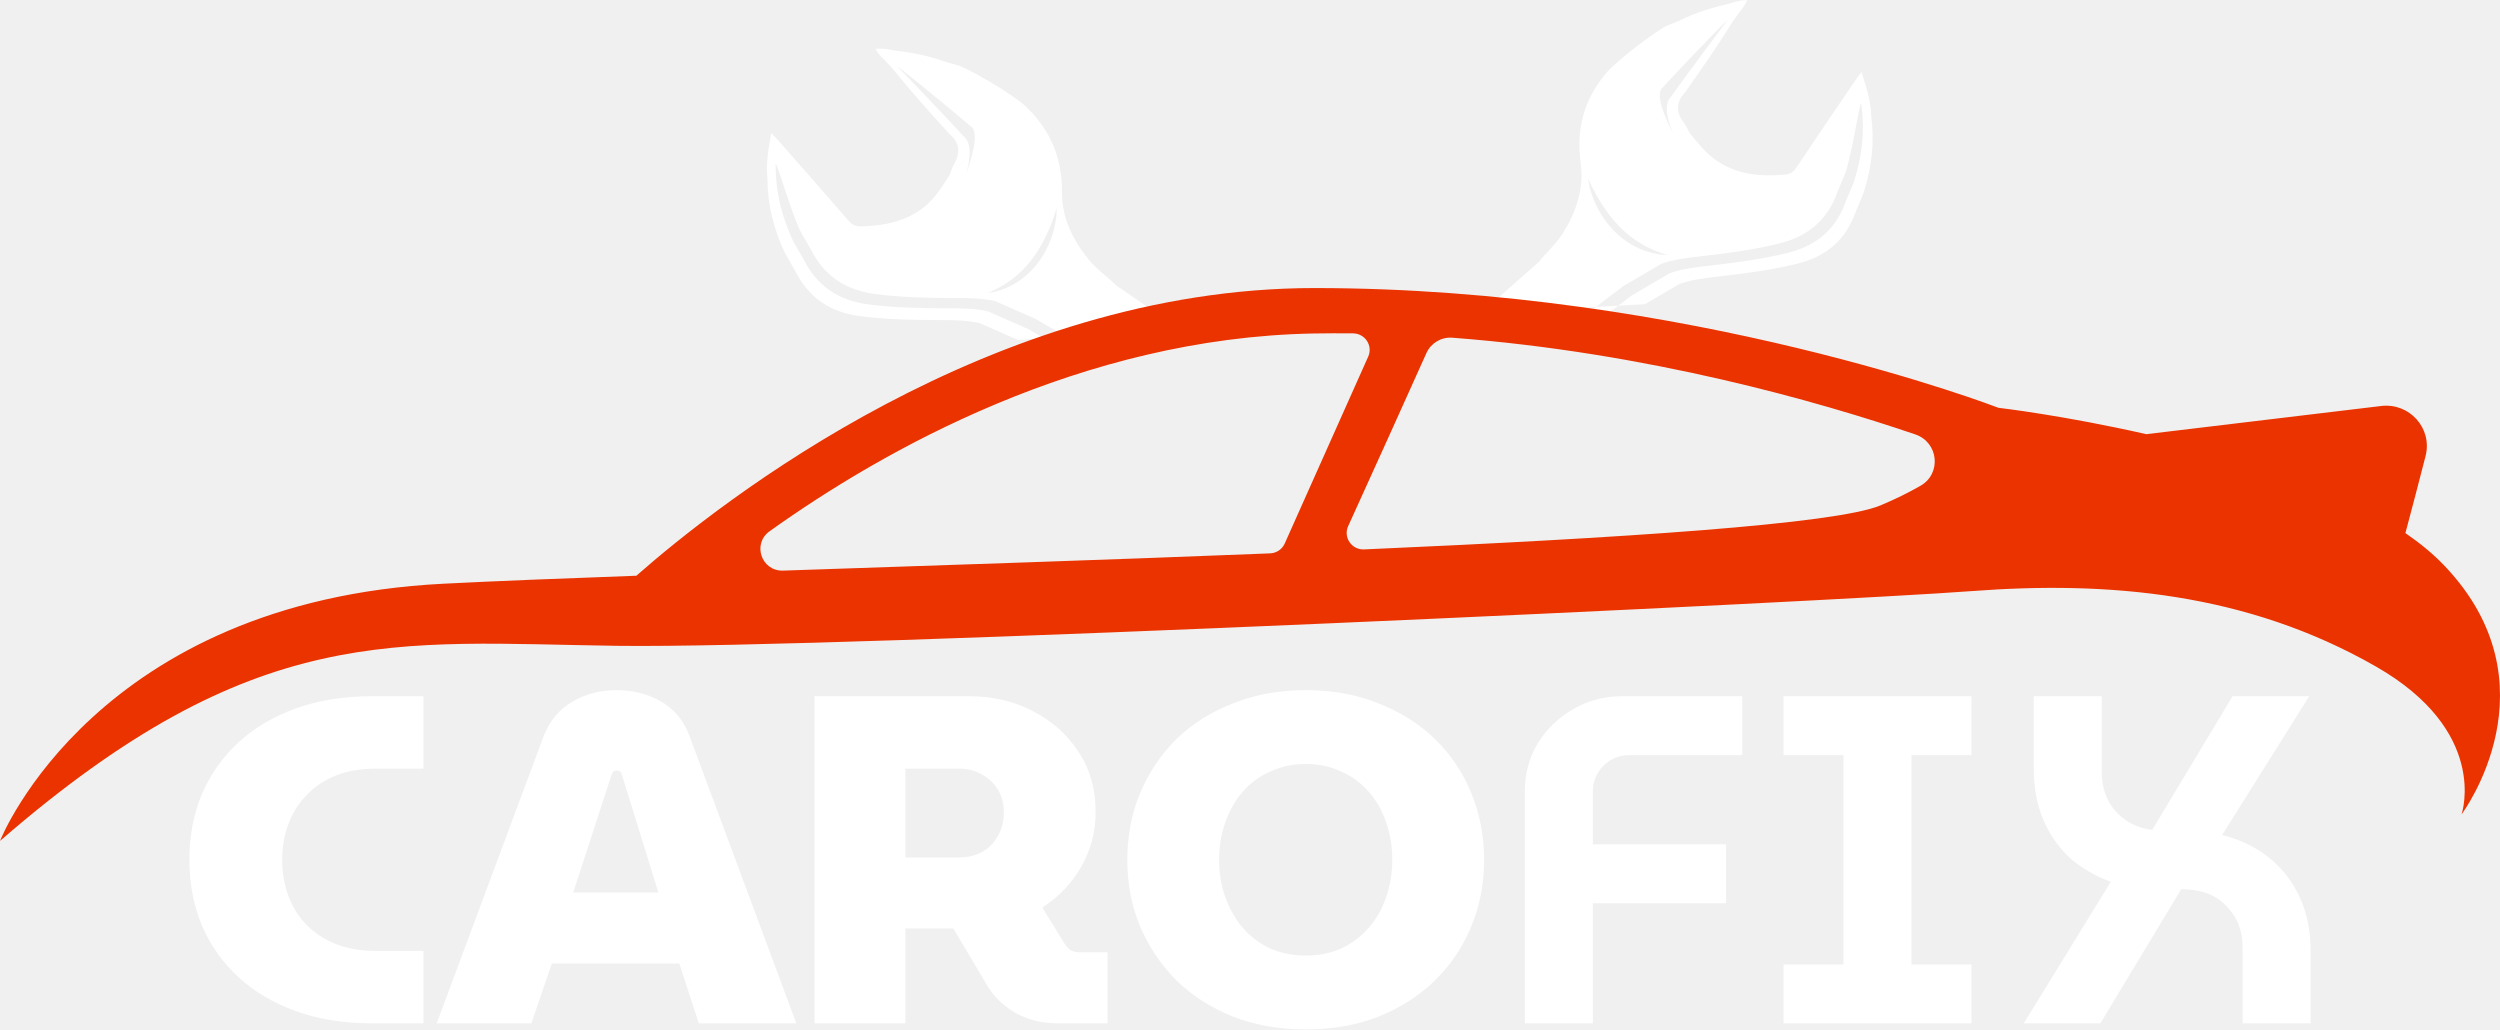
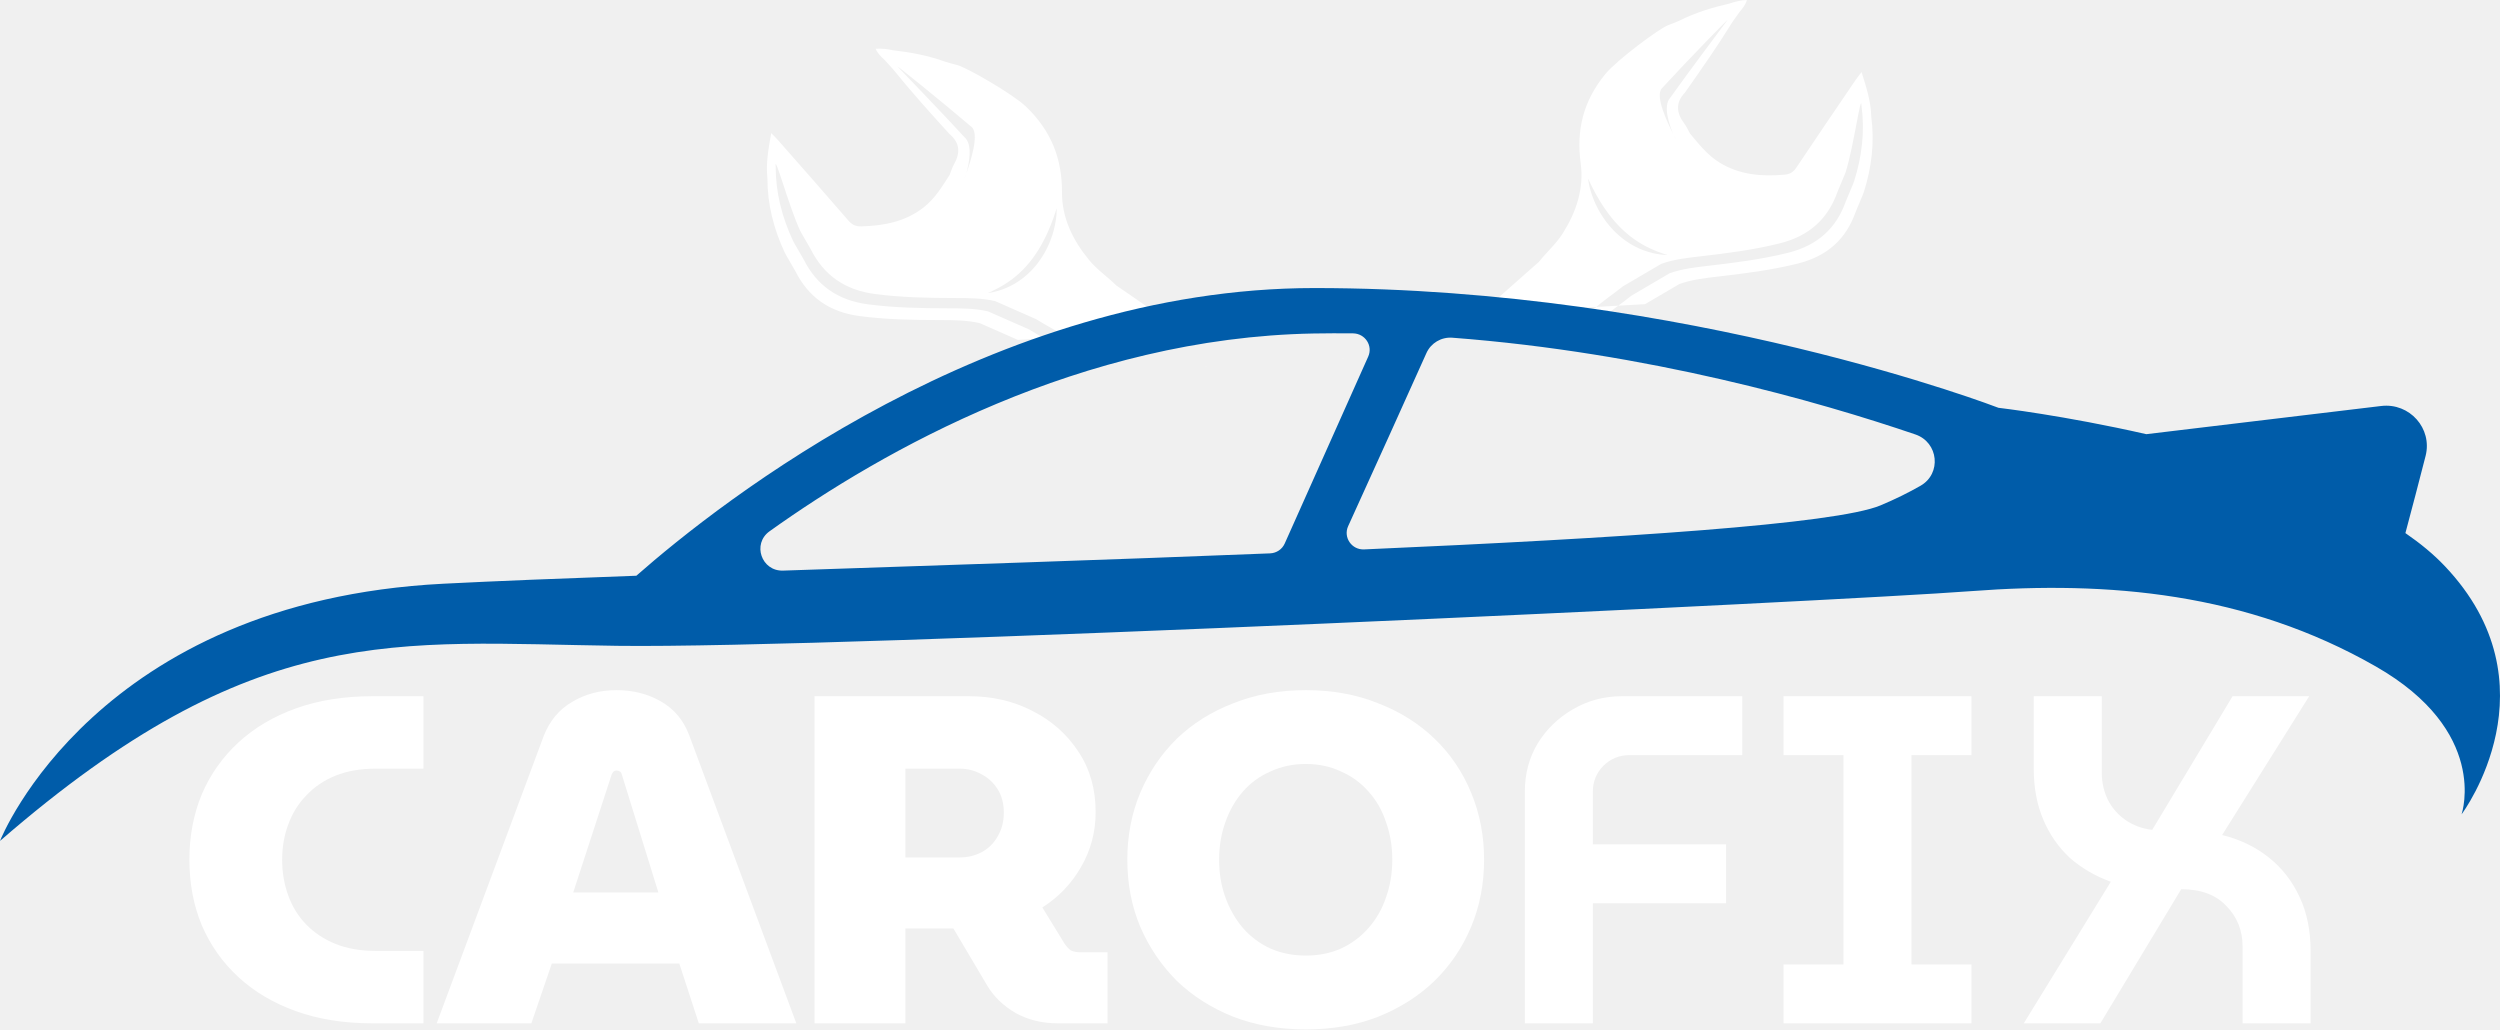
<svg xmlns="http://www.w3.org/2000/svg" width="136" height="56" viewBox="0 0 136 56" fill="none">
  <path fill-rule="evenodd" clip-rule="evenodd" d="M89.492 16.546C90.115 16.181 90.738 15.815 91.361 15.45C92.047 15.206 92.768 15.124 93.492 15.041C94.939 14.876 96.38 14.691 97.797 14.339C99.428 13.934 100.435 12.982 100.946 11.533C100.974 11.465 101.002 11.398 101.03 11.331C101.034 11.322 101.038 11.312 101.042 11.302C101.113 11.132 101.184 10.962 101.255 10.791C101.3 10.68 101.353 10.571 101.39 10.457C101.82 9.109 101.983 7.739 101.796 6.339C101.779 5.527 101.535 4.761 101.268 3.919C101.124 4.111 101.026 4.234 100.938 4.362C99.865 5.942 98.786 7.518 97.729 9.107C97.563 9.356 97.382 9.478 97.07 9.504C95.829 9.61 94.643 9.513 93.563 8.856C92.879 8.44 92.421 7.84 91.933 7.261C91.83 7.078 91.748 6.882 91.621 6.713C91.192 6.143 91.14 5.589 91.658 5.041C92.552 3.773 93.438 2.5 94.252 1.186C94.371 1.017 94.491 0.849 94.61 0.68C94.776 0.476 94.955 0.277 95.03 0C94.693 0.012 94.392 0.09 94.096 0.189C93.146 0.408 92.221 0.69 91.358 1.125C91.159 1.206 90.963 1.297 90.759 1.366C90.286 1.528 87.948 3.275 87.334 4.023C86.123 5.499 85.745 7.085 85.989 8.883C86.175 10.247 85.76 11.513 85.013 12.697C84.651 13.27 84.131 13.722 83.712 14.25C83.454 14.477 83.195 14.702 82.939 14.93C82.567 15.26 81.996 15.767 81.271 16.41L72.585 16.266L63.491 17.441C62.664 16.868 62.014 16.417 61.593 16.124C61.309 15.927 61.022 15.732 60.736 15.536C60.251 15.059 59.676 14.668 59.242 14.139C58.344 13.048 57.767 11.837 57.772 10.463C57.78 8.65 57.197 7.118 55.8 5.787C55.093 5.114 52.543 3.641 52.053 3.533C51.841 3.486 51.635 3.418 51.426 3.36C50.513 3.025 49.557 2.847 48.586 2.736C48.279 2.671 47.97 2.627 47.634 2.653C47.745 2.919 47.948 3.096 48.14 3.281C48.281 3.435 48.421 3.589 48.562 3.743C49.542 4.957 50.588 6.122 51.642 7.28C52.228 7.767 52.249 8.323 51.897 8.937C51.794 9.118 51.738 9.322 51.66 9.515C51.251 10.145 50.875 10.791 50.251 11.28C49.265 12.053 48.1 12.282 46.854 12.315C46.542 12.323 46.346 12.222 46.149 11.994C44.891 10.535 43.613 9.09 42.34 7.642C42.237 7.524 42.123 7.414 41.955 7.239C41.8 8.104 41.659 8.892 41.748 9.7C41.746 11.11 42.087 12.453 42.691 13.742C42.742 13.851 42.809 13.954 42.869 14.059C42.962 14.22 43.055 14.381 43.147 14.543C43.152 14.552 43.157 14.561 43.163 14.569C43.2 14.633 43.236 14.697 43.273 14.76C43.97 16.143 45.094 16.975 46.767 17.195C48.218 17.386 49.673 17.409 51.132 17.412C51.861 17.414 52.588 17.414 53.301 17.58C53.99 17.883 54.68 18.187 55.369 18.49M59.593 20.276C58.488 19.516 57.836 19.07 57.831 19.071C57.267 18.619 56.596 18.314 55.987 17.924C55.242 17.596 54.496 17.267 53.751 16.939C53.038 16.774 52.311 16.773 51.582 16.772C50.123 16.769 48.668 16.745 47.216 16.555C45.544 16.334 44.42 15.502 43.723 14.12C43.686 14.056 43.649 13.992 43.613 13.929C43.607 13.921 43.602 13.912 43.597 13.902C43.504 13.741 43.411 13.58 43.319 13.419C43.259 13.313 43.192 13.211 43.141 13.102C42.537 11.812 42.196 10.47 42.197 9.06C42.108 8.251 42.921 11.253 43.525 12.543C43.576 12.651 43.643 12.754 43.702 12.859C43.795 13.021 43.888 13.182 43.981 13.343C43.985 13.352 43.991 13.361 43.996 13.37C44.033 13.433 44.07 13.497 44.106 13.561C44.803 14.943 45.928 15.775 47.6 15.995C49.052 16.186 50.507 16.209 51.966 16.213C52.695 16.214 53.422 16.215 54.135 16.38C54.88 16.708 55.625 17.037 56.371 17.365C56.98 17.755 57.65 18.06 58.215 18.512C58.221 18.51 58.055 19.217 59.593 20.276L84.361 18.89C85.75 17.666 86.599 16.922 86.605 16.923C87.106 16.412 87.731 16.033 88.285 15.579C88.982 15.17 89.679 14.761 90.376 14.352C91.062 14.108 91.784 14.026 92.507 13.944C93.955 13.778 95.396 13.592 96.812 13.241C98.443 12.836 99.45 11.884 99.961 10.434C99.989 10.367 100.017 10.3 100.045 10.233C100.05 10.224 100.054 10.214 100.057 10.204C100.128 10.034 100.199 9.864 100.27 9.693C100.316 9.582 100.369 9.473 100.405 9.359C100.836 8.011 101.249 4.941 101.266 5.754C101.453 7.153 101.29 8.524 100.859 9.871C100.823 9.985 100.77 10.094 100.724 10.206C100.653 10.376 100.582 10.546 100.511 10.717C100.508 10.726 100.504 10.736 100.499 10.745C100.471 10.812 100.443 10.88 100.415 10.947C99.905 12.397 98.897 13.348 97.266 13.753C95.85 14.105 94.409 14.29 92.961 14.456C92.238 14.539 91.516 14.62 90.83 14.864C90.133 15.273 89.436 15.682 88.74 16.091C88.186 16.546 87.561 16.924 87.059 17.435C87.054 17.434 86.465 17.95 85.468 18.828M91.061 5.124C91.067 5.114 91.074 5.104 91.08 5.094C91.083 5.097 91.087 5.1 91.091 5.103C91.081 5.11 91.072 5.116 91.061 5.124ZM94.095 1.242L94.098 1.244C94.095 1.248 94.092 1.251 94.089 1.255C94.091 1.251 94.093 1.246 94.095 1.242ZM93.302 1.514L93.305 1.515C93.302 1.519 93.299 1.522 93.296 1.526C93.298 1.522 93.3 1.518 93.302 1.514ZM90.41 4.8C91.934 3.144 94.135 0.894 93.969 1.099C93.85 1.267 91.759 4.044 90.865 5.312C90.447 5.754 90.815 6.808 91.027 7.295C91.113 7.465 91.163 7.56 91.14 7.533C91.12 7.497 91.078 7.412 91.027 7.295C90.731 6.709 90.008 5.225 90.41 4.8ZM90.268 5.395C90.274 5.385 90.281 5.375 90.287 5.365C90.29 5.368 90.294 5.372 90.297 5.375C90.288 5.381 90.279 5.387 90.268 5.395ZM86.424 9.779C86.443 9.82 86.471 9.881 86.507 9.958C86.58 10.11 86.686 10.326 86.826 10.578C86.895 10.704 86.976 10.838 87.061 10.978C87.148 11.117 87.241 11.263 87.344 11.409C87.445 11.557 87.559 11.703 87.675 11.85C87.795 11.994 87.917 12.141 88.052 12.277L88.151 12.38L88.255 12.479C88.322 12.546 88.395 12.607 88.466 12.671C88.536 12.733 88.612 12.79 88.683 12.85C88.757 12.906 88.831 12.961 88.904 13.015C88.98 13.066 89.054 13.115 89.127 13.164C89.202 13.21 89.276 13.255 89.348 13.298C89.422 13.338 89.495 13.377 89.565 13.415C89.635 13.454 89.706 13.484 89.773 13.518C89.84 13.552 89.907 13.577 89.97 13.604C90.033 13.63 90.092 13.658 90.15 13.679C90.266 13.719 90.366 13.761 90.452 13.788C90.622 13.841 90.721 13.876 90.721 13.876C90.721 13.876 90.617 13.872 90.434 13.857C90.343 13.849 90.233 13.831 90.106 13.81C90.043 13.8 89.977 13.782 89.907 13.767C89.837 13.751 89.763 13.733 89.688 13.708C89.614 13.684 89.533 13.662 89.454 13.632C89.374 13.601 89.292 13.569 89.208 13.536C89.127 13.497 89.043 13.457 88.957 13.416C88.874 13.372 88.79 13.323 88.704 13.275C88.622 13.223 88.538 13.169 88.455 13.112C88.375 13.052 88.291 12.995 88.213 12.929C88.135 12.864 88.053 12.801 87.98 12.729L87.868 12.624L87.761 12.514C87.618 12.367 87.489 12.211 87.368 12.053C87.251 11.893 87.141 11.733 87.048 11.571C86.952 11.411 86.871 11.25 86.799 11.097C86.729 10.943 86.669 10.795 86.62 10.657C86.57 10.519 86.532 10.391 86.501 10.276C86.469 10.162 86.449 10.061 86.433 9.978C86.401 9.812 86.395 9.715 86.395 9.715C86.395 9.715 86.405 9.737 86.424 9.779ZM52.213 7.279C52.216 7.276 52.219 7.272 52.222 7.269C52.23 7.278 52.237 7.287 52.245 7.296C52.233 7.29 52.223 7.285 52.213 7.279ZM53.986 15.829C54.067 15.793 54.16 15.739 54.271 15.687C54.325 15.66 54.38 15.625 54.44 15.592C54.499 15.559 54.562 15.526 54.624 15.485C54.686 15.444 54.753 15.406 54.817 15.36C54.882 15.315 54.948 15.268 55.017 15.219C55.083 15.168 55.15 15.116 55.219 15.062C55.285 15.005 55.352 14.948 55.421 14.889C55.486 14.827 55.552 14.764 55.619 14.7C55.681 14.633 55.749 14.568 55.811 14.498C55.872 14.428 55.936 14.359 55.995 14.284L56.084 14.175L56.17 14.061C56.285 13.911 56.387 13.752 56.488 13.596C56.584 13.436 56.678 13.279 56.758 13.121C56.842 12.964 56.915 12.809 56.983 12.661C57.049 12.512 57.112 12.371 57.164 12.238C57.27 11.973 57.347 11.746 57.4 11.587C57.425 11.506 57.445 11.443 57.459 11.4C57.471 11.357 57.478 11.334 57.478 11.334C57.478 11.334 57.485 11.43 57.476 11.599C57.47 11.683 57.464 11.786 57.447 11.902C57.431 12.019 57.411 12.151 57.378 12.293C57.348 12.436 57.309 12.59 57.259 12.751C57.207 12.911 57.148 13.079 57.074 13.249C57.002 13.419 56.914 13.591 56.819 13.763C56.72 13.933 56.612 14.103 56.49 14.264L56.398 14.385L56.3 14.502C56.237 14.582 56.164 14.653 56.096 14.727C56.027 14.8 55.951 14.867 55.879 14.935C55.804 15.001 55.727 15.063 55.653 15.125C55.574 15.182 55.497 15.24 55.42 15.293C55.341 15.343 55.263 15.392 55.187 15.44C55.108 15.482 55.031 15.523 54.956 15.563C54.881 15.601 54.804 15.632 54.733 15.664C54.662 15.697 54.591 15.724 54.523 15.747C54.456 15.77 54.392 15.795 54.331 15.813C54.208 15.847 54.102 15.878 54.012 15.896C53.832 15.931 53.73 15.946 53.73 15.946C53.73 15.946 53.823 15.901 53.986 15.829ZM53.045 7.449C53.053 7.459 53.06 7.468 53.068 7.477C53.056 7.47 53.046 7.465 53.036 7.46C53.039 7.457 53.042 7.453 53.045 7.449ZM49.547 3.962C49.55 3.966 49.553 3.97 49.555 3.974C49.552 3.97 49.548 3.968 49.544 3.964L49.547 3.962ZM48.722 3.784L48.725 3.782C48.727 3.785 48.73 3.789 48.732 3.793C48.729 3.79 48.725 3.787 48.722 3.784ZM48.831 3.625C48.639 3.44 51.119 5.428 52.849 6.902C53.303 7.28 52.781 8.833 52.563 9.448C52.528 9.57 52.498 9.659 52.483 9.696C52.464 9.726 52.501 9.626 52.563 9.448C52.71 8.94 52.937 7.853 52.465 7.461C51.411 6.302 48.972 3.779 48.831 3.625Z" fill="white" />
-   <path d="M132.992 30.79C132.385 30.15 131.662 29.556 130.854 29C131.202 27.709 131.606 26.15 131.952 24.803C132.334 23.308 131.082 21.9 129.536 22.086L116.76 23.619C112.267 22.596 108.715 22.184 108.715 22.184C108.715 22.184 91.864 15.672 71.515 15.67C53.935 15.668 39.196 27.293 34.618 31.32C30.539 31.467 26.948 31.61 24.122 31.754C5.261 32.713 0.078 45.545 0 45.746C13.893 33.684 21.527 34.972 33.59 35.133C45.652 35.293 99.858 32.72 107.264 32.156C114.67 31.594 122.227 32.237 129.251 36.259C135.383 39.771 133.945 44.188 133.91 44.299C134.01 44.162 139.116 37.24 132.992 30.79ZM69.097 30.103C60.266 30.457 50.899 30.761 42.602 31.041C41.422 31.082 40.907 29.586 41.863 28.902C48.005 24.514 58.815 18.375 71.456 18.142C72.175 18.13 72.893 18.127 73.606 18.135C74.261 18.142 74.696 18.805 74.431 19.398L69.889 29.567C69.749 29.881 69.444 30.087 69.097 30.103ZM104.477 26.425C103.846 26.787 103.125 27.146 102.302 27.492C99.856 28.516 88.165 29.275 74.206 29.888C73.531 29.917 73.062 29.231 73.34 28.622C74.692 25.66 76.575 21.482 77.6 19.202C77.844 18.662 78.404 18.328 79.001 18.371C89.64 19.177 98.949 21.846 104.194 23.633C105.458 24.063 105.632 25.762 104.477 26.425Z" fill="#EB3300" />
+   <path d="M132.992 30.79C132.385 30.15 131.662 29.556 130.854 29C131.202 27.709 131.606 26.15 131.952 24.803C132.334 23.308 131.082 21.9 129.536 22.086L116.76 23.619C112.267 22.596 108.715 22.184 108.715 22.184C108.715 22.184 91.864 15.672 71.515 15.67C53.935 15.668 39.196 27.293 34.618 31.32C30.539 31.467 26.948 31.61 24.122 31.754C5.261 32.713 0.078 45.545 0 45.746C13.893 33.684 21.527 34.972 33.59 35.133C45.652 35.293 99.858 32.72 107.264 32.156C114.67 31.594 122.227 32.237 129.251 36.259C135.383 39.771 133.945 44.188 133.91 44.299C134.01 44.162 139.116 37.24 132.992 30.79ZM69.097 30.103C60.266 30.457 50.899 30.761 42.602 31.041C41.422 31.082 40.907 29.586 41.863 28.902C48.005 24.514 58.815 18.375 71.456 18.142C72.175 18.13 72.893 18.127 73.606 18.135C74.261 18.142 74.696 18.805 74.431 19.398L69.889 29.567C69.749 29.881 69.444 30.087 69.097 30.103ZM104.477 26.425C103.846 26.787 103.125 27.146 102.302 27.492C99.856 28.516 88.165 29.275 74.206 29.888C73.531 29.917 73.062 29.231 73.34 28.622C74.692 25.66 76.575 21.482 77.6 19.202C77.844 18.662 78.404 18.328 79.001 18.371C89.64 19.177 98.949 21.846 104.194 23.633C105.458 24.063 105.632 25.762 104.477 26.425Z" fill="#005CA9" />
  <path d="M20.266 55.669C18.713 55.669 17.325 55.449 16.1 55.008C14.875 54.568 13.831 53.949 12.969 53.153C12.106 52.356 11.442 51.416 10.976 50.331C10.527 49.246 10.303 48.06 10.303 46.772C10.303 45.484 10.527 44.297 10.976 43.213C11.442 42.128 12.106 41.188 12.969 40.391C13.831 39.595 14.875 38.976 16.1 38.535C17.325 38.095 18.713 37.874 20.266 37.874H23.035V41.815H20.421C19.611 41.815 18.886 41.942 18.248 42.196C17.627 42.45 17.1 42.806 16.669 43.264C16.238 43.704 15.91 44.23 15.686 44.84C15.461 45.433 15.349 46.077 15.349 46.772C15.349 47.467 15.461 48.119 15.686 48.729C15.91 49.339 16.238 49.865 16.669 50.305C17.1 50.746 17.627 51.093 18.248 51.348C18.886 51.602 19.611 51.729 20.421 51.729H23.035V55.669H20.266Z" fill="white" />
  <path d="M23.756 55.669L29.579 40.035C29.907 39.205 30.424 38.586 31.132 38.179C31.839 37.756 32.641 37.544 33.538 37.544C34.435 37.544 35.237 37.747 35.945 38.154C36.669 38.561 37.187 39.179 37.498 40.01L43.32 55.669H38.015L36.954 52.415H30.019L28.906 55.669H23.756ZM31.183 48.551H35.816L33.823 42.12C33.806 42.052 33.771 42.001 33.719 41.967C33.668 41.933 33.607 41.916 33.538 41.916C33.486 41.916 33.435 41.933 33.383 41.967C33.348 42.001 33.314 42.052 33.279 42.12L31.183 48.551Z" fill="white" />
  <path d="M44.309 55.669V37.874H52.719C53.996 37.874 55.152 38.146 56.187 38.688C57.222 39.213 58.05 39.95 58.671 40.9C59.292 41.832 59.603 42.925 59.603 44.179C59.603 45.264 59.335 46.263 58.8 47.179C58.283 48.077 57.584 48.806 56.704 49.365L57.92 51.348C58.024 51.5 58.136 51.619 58.257 51.704C58.395 51.771 58.576 51.805 58.8 51.805H60.249V55.669H57.558C56.696 55.669 55.928 55.483 55.255 55.11C54.582 54.72 54.065 54.22 53.702 53.61L51.865 50.509C51.762 50.509 51.658 50.509 51.555 50.509C51.451 50.509 51.356 50.509 51.27 50.509H49.252V55.669H44.309ZM49.252 46.645H52.202C52.633 46.645 53.03 46.551 53.392 46.365C53.771 46.162 54.065 45.874 54.272 45.501C54.496 45.128 54.608 44.696 54.608 44.204C54.608 43.713 54.496 43.289 54.272 42.933C54.047 42.577 53.754 42.306 53.392 42.12C53.03 41.916 52.633 41.815 52.202 41.815H49.252V46.645Z" fill="white" />
  <path d="M71.03 56C69.598 56 68.287 55.771 67.097 55.313C65.906 54.839 64.88 54.186 64.017 53.356C63.172 52.509 62.508 51.526 62.025 50.407C61.559 49.288 61.326 48.077 61.326 46.772C61.326 45.467 61.559 44.255 62.025 43.137C62.508 42.001 63.172 41.018 64.017 40.188C64.88 39.357 65.906 38.713 67.097 38.256C68.287 37.781 69.598 37.544 71.03 37.544C72.479 37.544 73.79 37.781 74.963 38.256C76.154 38.713 77.18 39.357 78.043 40.188C78.906 41.018 79.57 42.001 80.035 43.137C80.501 44.255 80.734 45.467 80.734 46.772C80.734 48.077 80.501 49.288 80.035 50.407C79.57 51.526 78.906 52.509 78.043 53.356C77.18 54.186 76.154 54.839 74.963 55.313C73.79 55.771 72.479 56 71.03 56ZM71.03 51.983C71.737 51.983 72.376 51.856 72.945 51.602C73.531 51.331 74.032 50.958 74.446 50.483C74.877 49.992 75.196 49.433 75.403 48.806C75.628 48.178 75.74 47.501 75.74 46.772C75.74 46.043 75.628 45.365 75.403 44.738C75.196 44.094 74.877 43.535 74.446 43.06C74.032 42.586 73.531 42.221 72.945 41.967C72.376 41.696 71.737 41.56 71.03 41.56C70.34 41.56 69.702 41.696 69.115 41.967C68.528 42.221 68.028 42.586 67.614 43.06C67.2 43.535 66.881 44.094 66.657 44.738C66.432 45.365 66.32 46.043 66.32 46.772C66.32 47.501 66.432 48.178 66.657 48.806C66.881 49.433 67.2 49.992 67.614 50.483C68.028 50.958 68.528 51.331 69.115 51.602C69.702 51.856 70.34 51.983 71.03 51.983Z" fill="white" />
  <path d="M82.952 55.669V43.06C82.952 42.094 83.184 41.221 83.65 40.442C84.133 39.662 84.772 39.044 85.565 38.586C86.376 38.112 87.264 37.874 88.231 37.874H94.778V41.078H88.645C88.093 41.078 87.618 41.272 87.221 41.662C86.842 42.052 86.652 42.518 86.652 43.06V45.933H93.898V49.136H86.652V55.669H82.952Z" fill="white" />
  <path d="M97.024 55.669V52.466H100.285V41.078H97.024V37.874H107.246V41.078H103.985V52.466H107.246V55.669H97.024Z" fill="white" />
  <path d="M110.093 55.669L114.829 47.967C113.983 47.662 113.241 47.229 112.603 46.67C111.982 46.094 111.499 45.399 111.154 44.586C110.809 43.772 110.636 42.849 110.636 41.815V37.874H114.337V42.044C114.337 42.569 114.449 43.06 114.673 43.518C114.898 43.959 115.217 44.323 115.631 44.611C116.045 44.899 116.528 45.077 117.08 45.145L121.453 37.874H125.62L120.884 45.425C121.85 45.662 122.695 46.069 123.42 46.645C124.145 47.221 124.705 47.941 125.102 48.806C125.499 49.653 125.697 50.627 125.697 51.729V55.669H121.997V51.5C121.997 50.619 121.703 49.882 121.117 49.288C120.548 48.678 119.728 48.373 118.658 48.373L114.259 55.669H110.093Z" fill="white" />
</svg>
